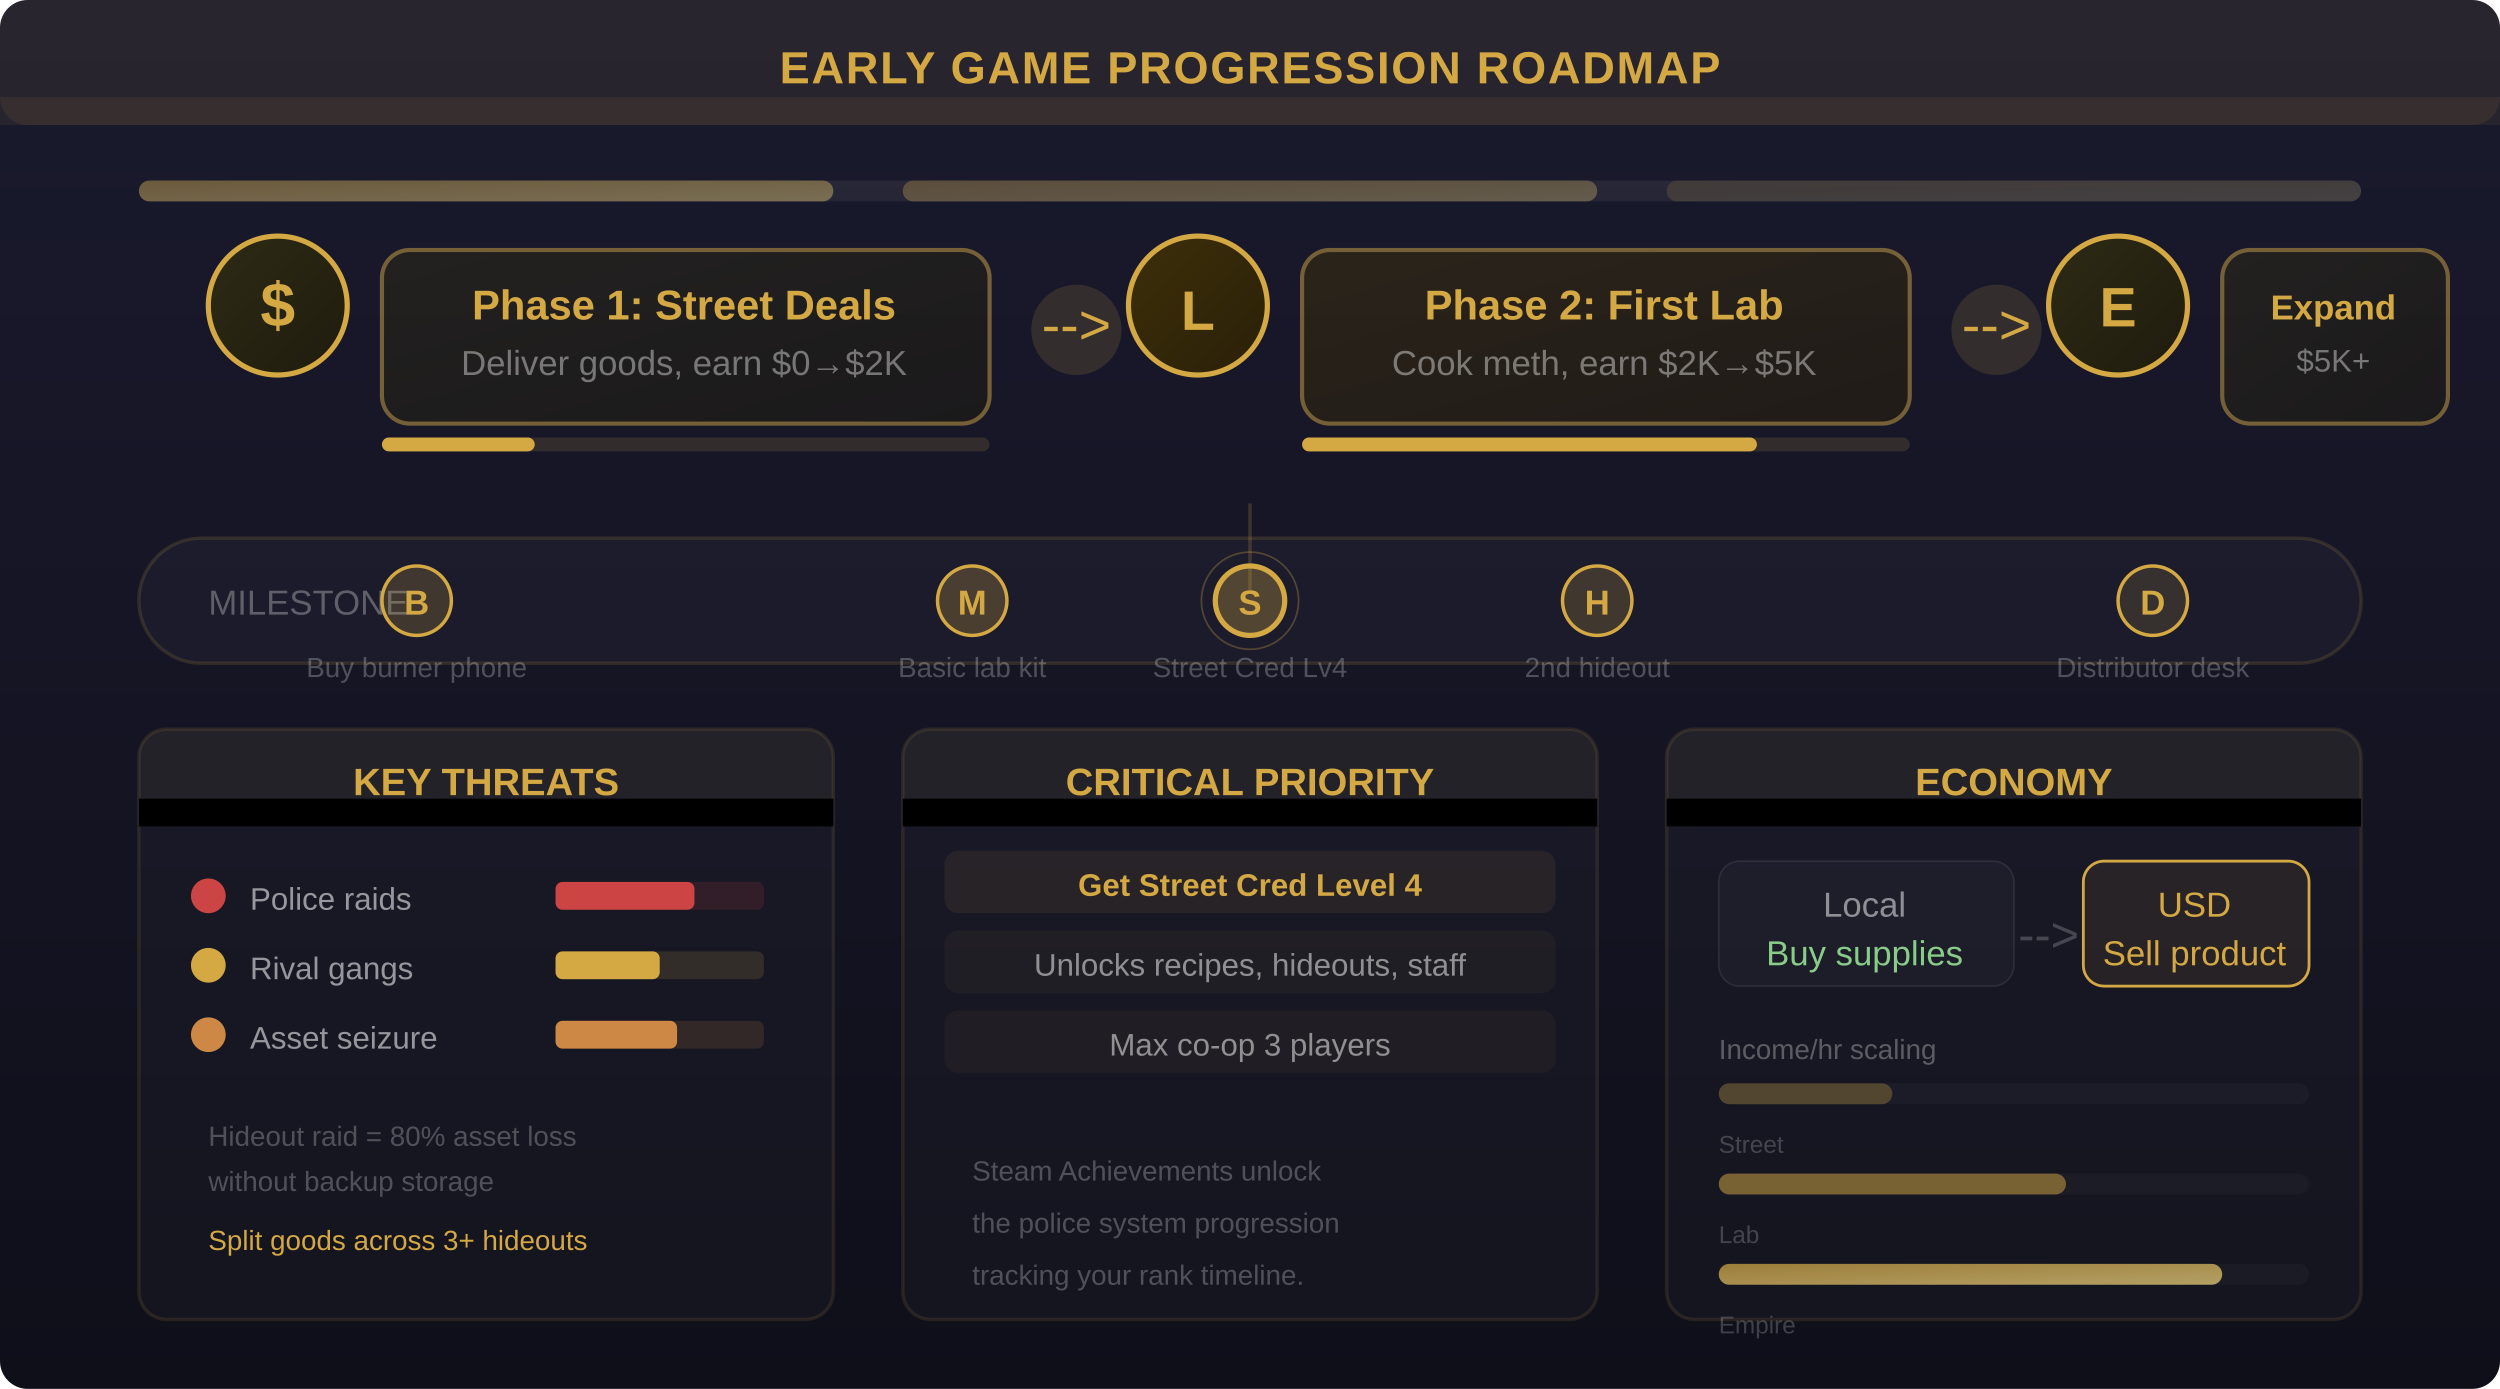
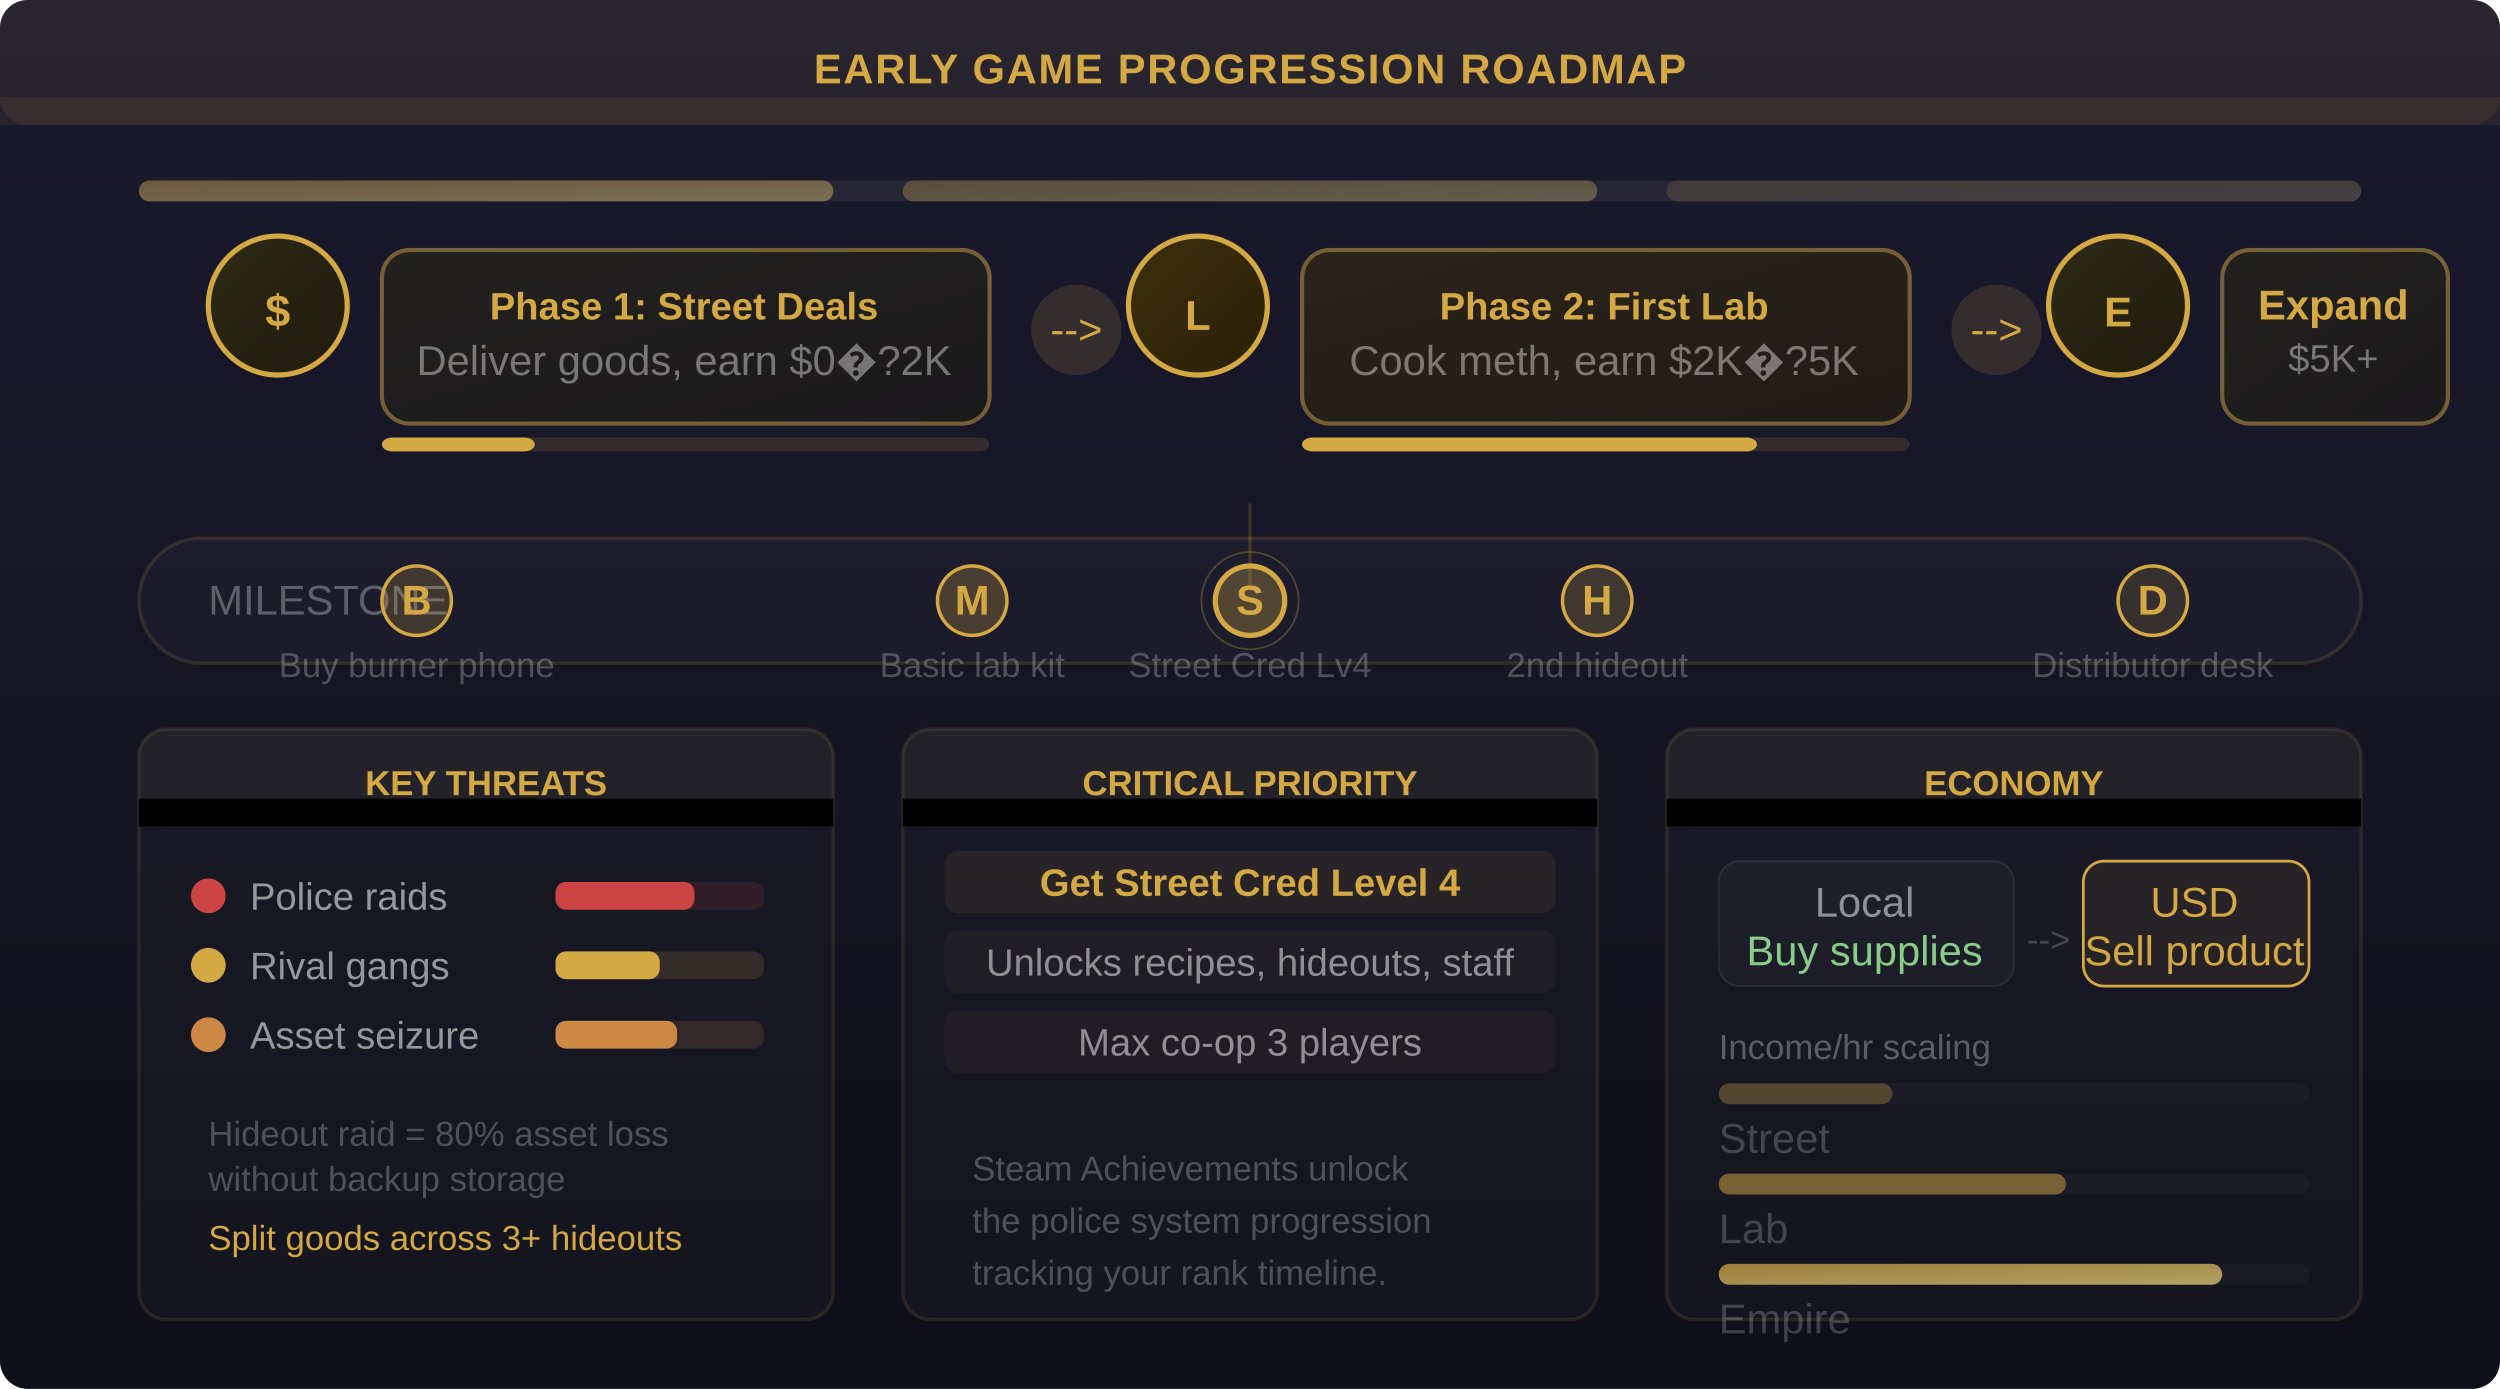
<svg xmlns="http://www.w3.org/2000/svg" viewBox="0 0 720 400" width="720" height="400">
  <defs>
    <linearGradient id="bg" x1="0" y1="0" x2="0" y2="1">
      <stop offset="0%" stop-color="#1a1a2e" />
      <stop offset="100%" stop-color="#0f0f1a" />
    </linearGradient>
    <linearGradient id="g1" x1="0" y1="0" x2="1" y2="1">
      <stop offset="0%" stop-color="#d4a843" />
      <stop offset="100%" stop-color="#f5d980" />
    </linearGradient>
    <linearGradient id="g2" x1="0" y1="0" x2="1" y2="1">
      <stop offset="0%" stop-color="#2d2a15" />
      <stop offset="100%" stop-color="#1f1c0e" />
    </linearGradient>
    <linearGradient id="g3" x1="0" y1="0" x2="1" y2="1">
      <stop offset="0%" stop-color="#3d2f0a" />
      <stop offset="100%" stop-color="#2a2008" />
    </linearGradient>
    <linearGradient id="g4" x1="0" y1="0" x2="1" y2="1">
      <stop offset="0%" stop-color="#1a3d1a" />
      <stop offset="100%" stop-color="#0f2a0f" />
    </linearGradient>
    <filter id="glow">
      <feGaussianBlur stdDeviation="3" result="blur" />
      <feMerge>
        <feMergeNode in="blur" />
        <feMergeNode in="SourceGraphic" />
      </feMerge>
    </filter>
  </defs>
  <rect width="720" height="400" fill="url(#bg)" rx="8" />
  <rect x="0" y="0" width="720" height="36" fill="rgba(212,168,67,0.08)" rx="8" />
  <rect x="0" y="28" width="720" height="8" fill="rgba(212,168,67,0.08)" />
-   <text x="360" y="24" text-anchor="middle" fill="#d4a843" font-family="'Segoe UI',Arial,sans-serif" font-size="13" font-weight="bold" letter-spacing="0.5">EARLY GAME PROGRESSION ROADMAP</text>
+   <text x="360" y="24" text-anchor="middle" fill="#d4a843" font-family="'Segoe UI',Arial,sans-serif" font-size="12" font-weight="bold" letter-spacing="0.5">EARLY GAME PROGRESSION ROADMAP</text>
  <rect x="40" y="52" width="640" height="6" rx="3" fill="rgba(255,255,255,0.06)" />
  <rect x="40" y="52" width="200" height="6" rx="3" fill="url(#g1)" opacity="0.4" />
  <rect x="260" y="52" width="200" height="6" rx="3" fill="url(#g1)" opacity="0.3" />
  <rect x="480" y="52" width="200" height="6" rx="3" fill="url(#g1)" opacity="0.15" />
  <circle cx="80" cy="88" r="20" fill="url(#g2)" stroke="#d4a843" stroke-width="1.5" />
-   <text x="80" y="94" text-anchor="middle" fill="#d4a843" font-family="Arial,sans-serif" font-size="18" font-weight="bold">$</text>
+   <text x="80" y="94" text-anchor="middle" fill="#d4a843" font-family="Arial,sans-serif" font-size="13" font-weight="bold">$</text>
  <rect x="110" y="72" width="175" height="50" rx="8" fill="url(#g2)" stroke="#d4a843" stroke-width="1.2" opacity="0.5" />
-   <text x="197" y="92" text-anchor="middle" fill="#d4a843" font-family="Arial,sans-serif" font-size="12" font-weight="bold">Phase 1: Street Deals</text>
-   <text x="197" y="108" text-anchor="middle" fill="rgba(255,255,255,0.4)" font-family="Arial,sans-serif" font-size="10">Deliver goods, earn $0→$2K</text>
-   <rect x="110" y="126" width="175" height="4" rx="2" fill="rgba(212,168,67,0.15)" />
-   <rect x="110" y="126" width="44" height="4" rx="2" fill="#d4a843" />
+   <text x="197" y="92" text-anchor="middle" fill="#d4a843" font-family="Arial,sans-serif" font-size="11" font-weight="bold">Phase 1: Street Deals</text>
+   <text x="197" y="108" text-anchor="middle" fill="rgba(255,255,255,0.4)" font-family="Arial,sans-serif" font-size="12">Deliver goods, earn $0�?2K</text>
+   <rect x="110" y="126" width="175" height="4" rx="3" fill="rgba(212,168,67,0.15)" />
+   <rect x="110" y="126" width="44" height="4" rx="3" fill="#d4a843" />
  <rect x="297" y="82" width="26" height="26" rx="13" fill="rgba(212,168,67,0.15)" />
-   <text x="310" y="99" text-anchor="middle" fill="#d4a843" font-family="Arial,sans-serif" font-size="16">--&gt;</text>
+   <text x="310" y="99" text-anchor="middle" fill="#d4a843" font-family="Arial,sans-serif" font-size="12">--&gt;</text>
  <circle cx="345" cy="88" r="20" fill="url(#g3)" stroke="#d4a843" stroke-width="1.5" />
-   <text x="345" y="95" text-anchor="middle" fill="#d4a843" font-family="Arial,sans-serif" font-size="16" font-weight="bold">L</text>
+   <text x="345" y="95" text-anchor="middle" fill="#d4a843" font-family="Arial,sans-serif" font-size="12" font-weight="bold">L</text>
  <rect x="375" y="72" width="175" height="50" rx="8" fill="url(#g3)" stroke="#d4a843" stroke-width="1.2" opacity="0.5" />
-   <text x="462" y="92" text-anchor="middle" fill="#d4a843" font-family="Arial,sans-serif" font-size="12" font-weight="bold">Phase 2: First Lab</text>
-   <text x="462" y="108" text-anchor="middle" fill="rgba(255,255,255,0.4)" font-family="Arial,sans-serif" font-size="10">Cook meth, earn $2K→$5K</text>
-   <rect x="375" y="126" width="175" height="4" rx="2" fill="rgba(212,168,67,0.15)" />
-   <rect x="375" y="126" width="131" height="4" rx="2" fill="#d4a843" />
+   <text x="462" y="92" text-anchor="middle" fill="#d4a843" font-family="Arial,sans-serif" font-size="11" font-weight="bold">Phase 2: First Lab</text>
+   <text x="462" y="108" text-anchor="middle" fill="rgba(255,255,255,0.4)" font-family="Arial,sans-serif" font-size="12">Cook meth, earn $2K�?5K</text>
+   <rect x="375" y="126" width="175" height="4" rx="3" fill="rgba(212,168,67,0.15)" />
+   <rect x="375" y="126" width="131" height="4" rx="3" fill="#d4a843" />
  <rect x="562" y="82" width="26" height="26" rx="13" fill="rgba(212,168,67,0.15)" />
-   <text x="575" y="99" text-anchor="middle" fill="#d4a843" font-family="Arial,sans-serif" font-size="16">--&gt;</text>
+   <text x="575" y="99" text-anchor="middle" fill="#d4a843" font-family="Arial,sans-serif" font-size="12">--&gt;</text>
  <circle cx="610" cy="88" r="20" fill="url(#g2)" stroke="#d4a843" stroke-width="1.5" />
-   <text x="610" y="94" text-anchor="middle" fill="#d4a843" font-family="Arial,sans-serif" font-size="16" font-weight="bold">E</text>
+   <text x="610" y="94" text-anchor="middle" fill="#d4a843" font-family="Arial,sans-serif" font-size="12" font-weight="bold">E</text>
  <rect x="640" y="72" width="65" height="50" rx="8" fill="url(#g2)" stroke="#d4a843" stroke-width="1.2" opacity="0.5" />
-   <text x="672" y="92" text-anchor="middle" fill="#d4a843" font-family="Arial,sans-serif" font-size="10" font-weight="bold">Expand</text>
-   <text x="672" y="107" text-anchor="middle" fill="rgba(255,255,255,0.4)" font-family="Arial,sans-serif" font-size="9">$5K+</text>
+   <text x="672" y="92" text-anchor="middle" fill="#d4a843" font-family="Arial,sans-serif" font-size="12" font-weight="bold">Expand</text>
+   <text x="672" y="107" text-anchor="middle" fill="rgba(255,255,255,0.4)" font-family="Arial,sans-serif" font-size="11">$5K+</text>
  <line x1="360" y1="145" x2="360" y2="170" stroke="rgba(212,168,67,0.2)" stroke-width="1" />
  <rect x="40" y="155" width="640" height="36" rx="18" fill="rgba(255,255,255,0.03)" stroke="rgba(212,168,67,0.15)" stroke-width="1" />
-   <text x="60" y="177" fill="rgba(255,255,255,0.3)" font-family="Arial,sans-serif" font-size="10">MILESTONE</text>
+   <text x="60" y="177" fill="rgba(255,255,255,0.3)" font-family="Arial,sans-serif" font-size="12">MILESTONE</text>
  <circle cx="120" cy="173" r="10" fill="rgba(212,168,67,0.2)" stroke="#d4a843" stroke-width="1" />
-   <text x="120" y="177" text-anchor="middle" fill="#d4a843" font-family="Arial,sans-serif" font-size="10" font-weight="bold">B</text>
-   <text x="120" y="195" text-anchor="middle" fill="rgba(255,255,255,0.25)" font-family="Arial,sans-serif" font-size="8">Buy burner phone</text>
+   <text x="120" y="177" text-anchor="middle" fill="#d4a843" font-family="Arial,sans-serif" font-size="12" font-weight="bold">B</text>
+   <text x="120" y="195" text-anchor="middle" fill="rgba(255,255,255,0.25)" font-family="Arial,sans-serif" font-size="10">Buy burner phone</text>
  <circle cx="280" cy="173" r="10" fill="rgba(212,168,67,0.25)" stroke="#d4a843" stroke-width="1" />
-   <text x="280" y="177" text-anchor="middle" fill="#d4a843" font-family="Arial,sans-serif" font-size="10" font-weight="bold">M</text>
-   <text x="280" y="195" text-anchor="middle" fill="rgba(255,255,255,0.25)" font-family="Arial,sans-serif" font-size="8">Basic lab kit</text>
+   <text x="280" y="177" text-anchor="middle" fill="#d4a843" font-family="Arial,sans-serif" font-size="12" font-weight="bold">M</text>
+   <text x="280" y="195" text-anchor="middle" fill="rgba(255,255,255,0.25)" font-family="Arial,sans-serif" font-size="10">Basic lab kit</text>
  <circle cx="360" cy="173" r="10" fill="rgba(212,168,67,0.3)" stroke="#d4a843" stroke-width="1.5" />
-   <text x="360" y="177" text-anchor="middle" fill="#d4a843" font-family="Arial,sans-serif" font-size="10" font-weight="bold">S</text>
-   <text x="360" y="195" text-anchor="middle" fill="rgba(255,255,255,0.25)" font-family="Arial,sans-serif" font-size="8">Street Cred Lv4</text>
+   <text x="360" y="177" text-anchor="middle" fill="#d4a843" font-family="Arial,sans-serif" font-size="12" font-weight="bold">S</text>
+   <text x="360" y="195" text-anchor="middle" fill="rgba(255,255,255,0.25)" font-family="Arial,sans-serif" font-size="10">Street Cred Lv4</text>
  <circle cx="360" cy="173" r="14" fill="none" stroke="#d4a843" stroke-width="0.5" opacity="0.3" />
  <circle cx="460" cy="173" r="10" fill="rgba(212,168,67,0.2)" stroke="#d4a843" stroke-width="1" />
-   <text x="460" y="177" text-anchor="middle" fill="#d4a843" font-family="Arial,sans-serif" font-size="10" font-weight="bold">H</text>
-   <text x="460" y="195" text-anchor="middle" fill="rgba(255,255,255,0.25)" font-family="Arial,sans-serif" font-size="8">2nd hideout</text>
+   <text x="460" y="177" text-anchor="middle" fill="#d4a843" font-family="Arial,sans-serif" font-size="12" font-weight="bold">H</text>
+   <text x="460" y="195" text-anchor="middle" fill="rgba(255,255,255,0.25)" font-family="Arial,sans-serif" font-size="10">2nd hideout</text>
  <circle cx="620" cy="173" r="10" fill="rgba(212,168,67,0.15)" stroke="#d4a843" stroke-width="1" />
-   <text x="620" y="177" text-anchor="middle" fill="#d4a843" font-family="Arial,sans-serif" font-size="10" font-weight="bold">D</text>
-   <text x="620" y="195" text-anchor="middle" fill="rgba(255,255,255,0.25)" font-family="Arial,sans-serif" font-size="8">Distributor desk</text>
+   <text x="620" y="177" text-anchor="middle" fill="#d4a843" font-family="Arial,sans-serif" font-size="12" font-weight="bold">D</text>
+   <text x="620" y="195" text-anchor="middle" fill="rgba(255,255,255,0.25)" font-family="Arial,sans-serif" font-size="10">Distributor desk</text>
  <rect x="40" y="210" width="200" height="170" rx="8" fill="rgba(255,255,255,0.02)" stroke="rgba(212,168,67,0.12)" stroke-width="1" />
  <rect x="40" y="210" width="200" height="28" rx="8" fill="rgba(212,168,67,0.06)" />
  <rect x="40" y="230" width="200" height="8" />
-   <text x="140" y="229" text-anchor="middle" fill="#d4a843" font-family="Arial,sans-serif" font-size="11" font-weight="bold">KEY THREATS</text>
+   <text x="140" y="229" text-anchor="middle" fill="#d4a843" font-family="Arial,sans-serif" font-size="10" font-weight="bold">KEY THREATS</text>
  <circle cx="60" cy="258" r="5" fill="#cc4444" />
-   <text x="72" y="262" fill="rgba(255,255,255,0.55)" font-family="Arial,sans-serif" font-size="9">Police raids</text>
-   <rect x="160" y="254" width="60" height="8" rx="2" fill="rgba(204,68,68,0.15)" />
-   <rect x="160" y="254" width="40" height="8" rx="2" fill="#cc4444" />
+   <text x="72" y="262" fill="rgba(255,255,255,0.55)" font-family="Arial,sans-serif" font-size="11">Police raids</text>
+   <rect x="160" y="254" width="60" height="8" rx="3" fill="rgba(204,68,68,0.15)" />
+   <rect x="160" y="254" width="40" height="8" rx="3" fill="#cc4444" />
  <circle cx="60" cy="278" r="5" fill="#d4a843" />
-   <text x="72" y="282" fill="rgba(255,255,255,0.55)" font-family="Arial,sans-serif" font-size="9">Rival gangs</text>
-   <rect x="160" y="274" width="60" height="8" rx="2" fill="rgba(212,168,67,0.15)" />
-   <rect x="160" y="274" width="30" height="8" rx="2" fill="#d4a843" />
+   <text x="72" y="282" fill="rgba(255,255,255,0.55)" font-family="Arial,sans-serif" font-size="11">Rival gangs</text>
+   <rect x="160" y="274" width="60" height="8" rx="3" fill="rgba(212,168,67,0.15)" />
+   <rect x="160" y="274" width="30" height="8" rx="3" fill="#d4a843" />
  <circle cx="60" cy="298" r="5" fill="#cc8844" />
-   <text x="72" y="302" fill="rgba(255,255,255,0.55)" font-family="Arial,sans-serif" font-size="9">Asset seizure</text>
-   <rect x="160" y="294" width="60" height="8" rx="2" fill="rgba(204,136,68,0.15)" />
-   <rect x="160" y="294" width="35" height="8" rx="2" fill="#cc8844" />
-   <text x="60" y="330" fill="rgba(255,255,255,0.25)" font-family="Arial,sans-serif" font-size="8">Hideout raid = 80% asset loss</text>
-   <text x="60" y="343" fill="rgba(255,255,255,0.25)" font-family="Arial,sans-serif" font-size="8">without backup storage</text>
-   <text x="60" y="360" fill="#d4a843" font-family="Arial,sans-serif" font-size="8">Split goods across 3+ hideouts</text>
+   <text x="72" y="302" fill="rgba(255,255,255,0.55)" font-family="Arial,sans-serif" font-size="11">Asset seizure</text>
+   <rect x="160" y="294" width="60" height="8" rx="3" fill="rgba(204,136,68,0.15)" />
+   <rect x="160" y="294" width="35" height="8" rx="3" fill="#cc8844" />
+   <text x="60" y="330" fill="rgba(255,255,255,0.25)" font-family="Arial,sans-serif" font-size="10">Hideout raid = 80% asset loss</text>
+   <text x="60" y="343" fill="rgba(255,255,255,0.25)" font-family="Arial,sans-serif" font-size="10">without backup storage</text>
+   <text x="60" y="360" fill="#d4a843" font-family="Arial,sans-serif" font-size="10">Split goods across 3+ hideouts</text>
  <rect x="260" y="210" width="200" height="170" rx="8" fill="rgba(255,255,255,0.02)" stroke="rgba(212,168,67,0.12)" stroke-width="1" />
  <rect x="260" y="210" width="200" height="28" rx="8" fill="rgba(212,168,67,0.06)" />
  <rect x="260" y="230" width="200" height="8" />
-   <text x="360" y="229" text-anchor="middle" fill="#d4a843" font-family="Arial,sans-serif" font-size="11" font-weight="bold">CRITICAL PRIORITY</text>
+   <text x="360" y="229" text-anchor="middle" fill="#d4a843" font-family="Arial,sans-serif" font-size="10" font-weight="bold">CRITICAL PRIORITY</text>
  <rect x="272" y="245" width="176" height="18" rx="4" fill="rgba(212,168,67,0.08)" />
-   <text x="360" y="258" text-anchor="middle" fill="#d4a843" font-family="Arial,sans-serif" font-size="9" font-weight="bold">Get Street Cred Level 4</text>
+   <text x="360" y="258" text-anchor="middle" fill="#d4a843" font-family="Arial,sans-serif" font-size="11" font-weight="bold">Get Street Cred Level 4</text>
  <rect x="272" y="268" width="176" height="18" rx="4" fill="rgba(212,168,67,0.05)" />
-   <text x="360" y="281" text-anchor="middle" fill="rgba(255,255,255,0.5)" font-family="Arial,sans-serif" font-size="9">Unlocks recipes, hideouts, staff</text>
+   <text x="360" y="281" text-anchor="middle" fill="rgba(255,255,255,0.5)" font-family="Arial,sans-serif" font-size="11">Unlocks recipes, hideouts, staff</text>
  <rect x="272" y="291" width="176" height="18" rx="4" fill="rgba(212,168,67,0.05)" />
-   <text x="360" y="304" text-anchor="middle" fill="rgba(255,255,255,0.5)" font-family="Arial,sans-serif" font-size="9">Max co-op 3 players</text>
-   <text x="280" y="340" fill="rgba(255,255,255,0.25)" font-family="Arial,sans-serif" font-size="8">Steam Achievements unlock</text>
-   <text x="280" y="355" fill="rgba(255,255,255,0.25)" font-family="Arial,sans-serif" font-size="8">the police system progression</text>
-   <text x="280" y="370" fill="rgba(255,255,255,0.25)" font-family="Arial,sans-serif" font-size="8">tracking your rank timeline.</text>
+   <text x="360" y="304" text-anchor="middle" fill="rgba(255,255,255,0.5)" font-family="Arial,sans-serif" font-size="11">Max co-op 3 players</text>
+   <text x="280" y="340" fill="rgba(255,255,255,0.25)" font-family="Arial,sans-serif" font-size="10">Steam Achievements unlock</text>
+   <text x="280" y="355" fill="rgba(255,255,255,0.25)" font-family="Arial,sans-serif" font-size="10">the police system progression</text>
+   <text x="280" y="370" fill="rgba(255,255,255,0.25)" font-family="Arial,sans-serif" font-size="10">tracking your rank timeline.</text>
  <rect x="480" y="210" width="200" height="170" rx="8" fill="rgba(255,255,255,0.02)" stroke="rgba(212,168,67,0.12)" stroke-width="1" />
  <rect x="480" y="210" width="200" height="28" rx="8" fill="rgba(212,168,67,0.06)" />
  <rect x="480" y="230" width="200" height="8" />
-   <text x="580" y="229" text-anchor="middle" fill="#d4a843" font-family="Arial,sans-serif" font-size="11" font-weight="bold">ECONOMY</text>
+   <text x="580" y="229" text-anchor="middle" fill="#d4a843" font-family="Arial,sans-serif" font-size="10" font-weight="bold">ECONOMY</text>
  <rect x="495" y="248" width="85" height="36" rx="6" fill="rgba(255,255,255,0.03)" stroke="rgba(255,255,255,0.08)" stroke-width="0.5" />
-   <text x="537" y="264" text-anchor="middle" fill="rgba(255,255,255,0.5)" font-family="Arial,sans-serif" font-size="10">Local</text>
-   <text x="537" y="278" text-anchor="middle" fill="#88cc88" font-family="Arial,sans-serif" font-size="10">Buy supplies</text>
-   <text x="590" y="274" text-anchor="middle" fill="rgba(255,255,255,0.2)" font-family="Arial,sans-serif" font-size="14">--&gt;</text>
+   <text x="537" y="264" text-anchor="middle" fill="rgba(255,255,255,0.5)" font-family="Arial,sans-serif" font-size="12">Local</text>
+   <text x="537" y="278" text-anchor="middle" fill="#88cc88" font-family="Arial,sans-serif" font-size="12">Buy supplies</text>
+   <text x="590" y="274" text-anchor="middle" fill="rgba(255,255,255,0.2)" font-family="Arial,sans-serif" font-size="10">--&gt;</text>
  <rect x="600" y="248" width="65" height="36" rx="6" fill="rgba(212,168,67,0.08)" stroke="#d4a843" stroke-width="0.8" />
-   <text x="632" y="264" text-anchor="middle" fill="#d4a843" font-family="Arial,sans-serif" font-size="10">USD</text>
-   <text x="632" y="278" text-anchor="middle" fill="#d4a843" font-family="Arial,sans-serif" font-size="10">Sell product</text>
-   <text x="495" y="305" fill="rgba(255,255,255,0.3)" font-family="Arial,sans-serif" font-size="8">Income/hr scaling</text>
+   <text x="632" y="264" text-anchor="middle" fill="#d4a843" font-family="Arial,sans-serif" font-size="12">USD</text>
+   <text x="632" y="278" text-anchor="middle" fill="#d4a843" font-family="Arial,sans-serif" font-size="12">Sell product</text>
+   <text x="495" y="305" fill="rgba(255,255,255,0.3)" font-family="Arial,sans-serif" font-size="10">Income/hr scaling</text>
  <rect x="495" y="312" width="170" height="6" rx="3" fill="rgba(255,255,255,0.03)" />
  <rect x="495" y="312" width="50" height="6" rx="3" fill="rgba(212,168,67,0.3)" />
-   <text x="495" y="332" fill="rgba(255,255,255,0.2)" font-family="Arial,sans-serif" font-size="7">Street</text>
+   <text x="495" y="332" fill="rgba(255,255,255,0.2)" font-family="Arial,sans-serif" font-size="12">Street</text>
  <rect x="495" y="338" width="170" height="6" rx="3" fill="rgba(255,255,255,0.03)" />
  <rect x="495" y="338" width="100" height="6" rx="3" fill="rgba(212,168,67,0.5)" />
-   <text x="495" y="358" fill="rgba(255,255,255,0.2)" font-family="Arial,sans-serif" font-size="7">Lab</text>
+   <text x="495" y="358" fill="rgba(255,255,255,0.2)" font-family="Arial,sans-serif" font-size="12">Lab</text>
  <rect x="495" y="364" width="170" height="6" rx="3" fill="rgba(255,255,255,0.03)" />
  <rect x="495" y="364" width="145" height="6" rx="3" fill="url(#g1)" opacity="0.7" />
-   <text x="495" y="384" fill="rgba(255,255,255,0.2)" font-family="Arial,sans-serif" font-size="7">Empire</text>
+   <text x="495" y="384" fill="rgba(255,255,255,0.2)" font-family="Arial,sans-serif" font-size="12">Empire</text>
</svg>
